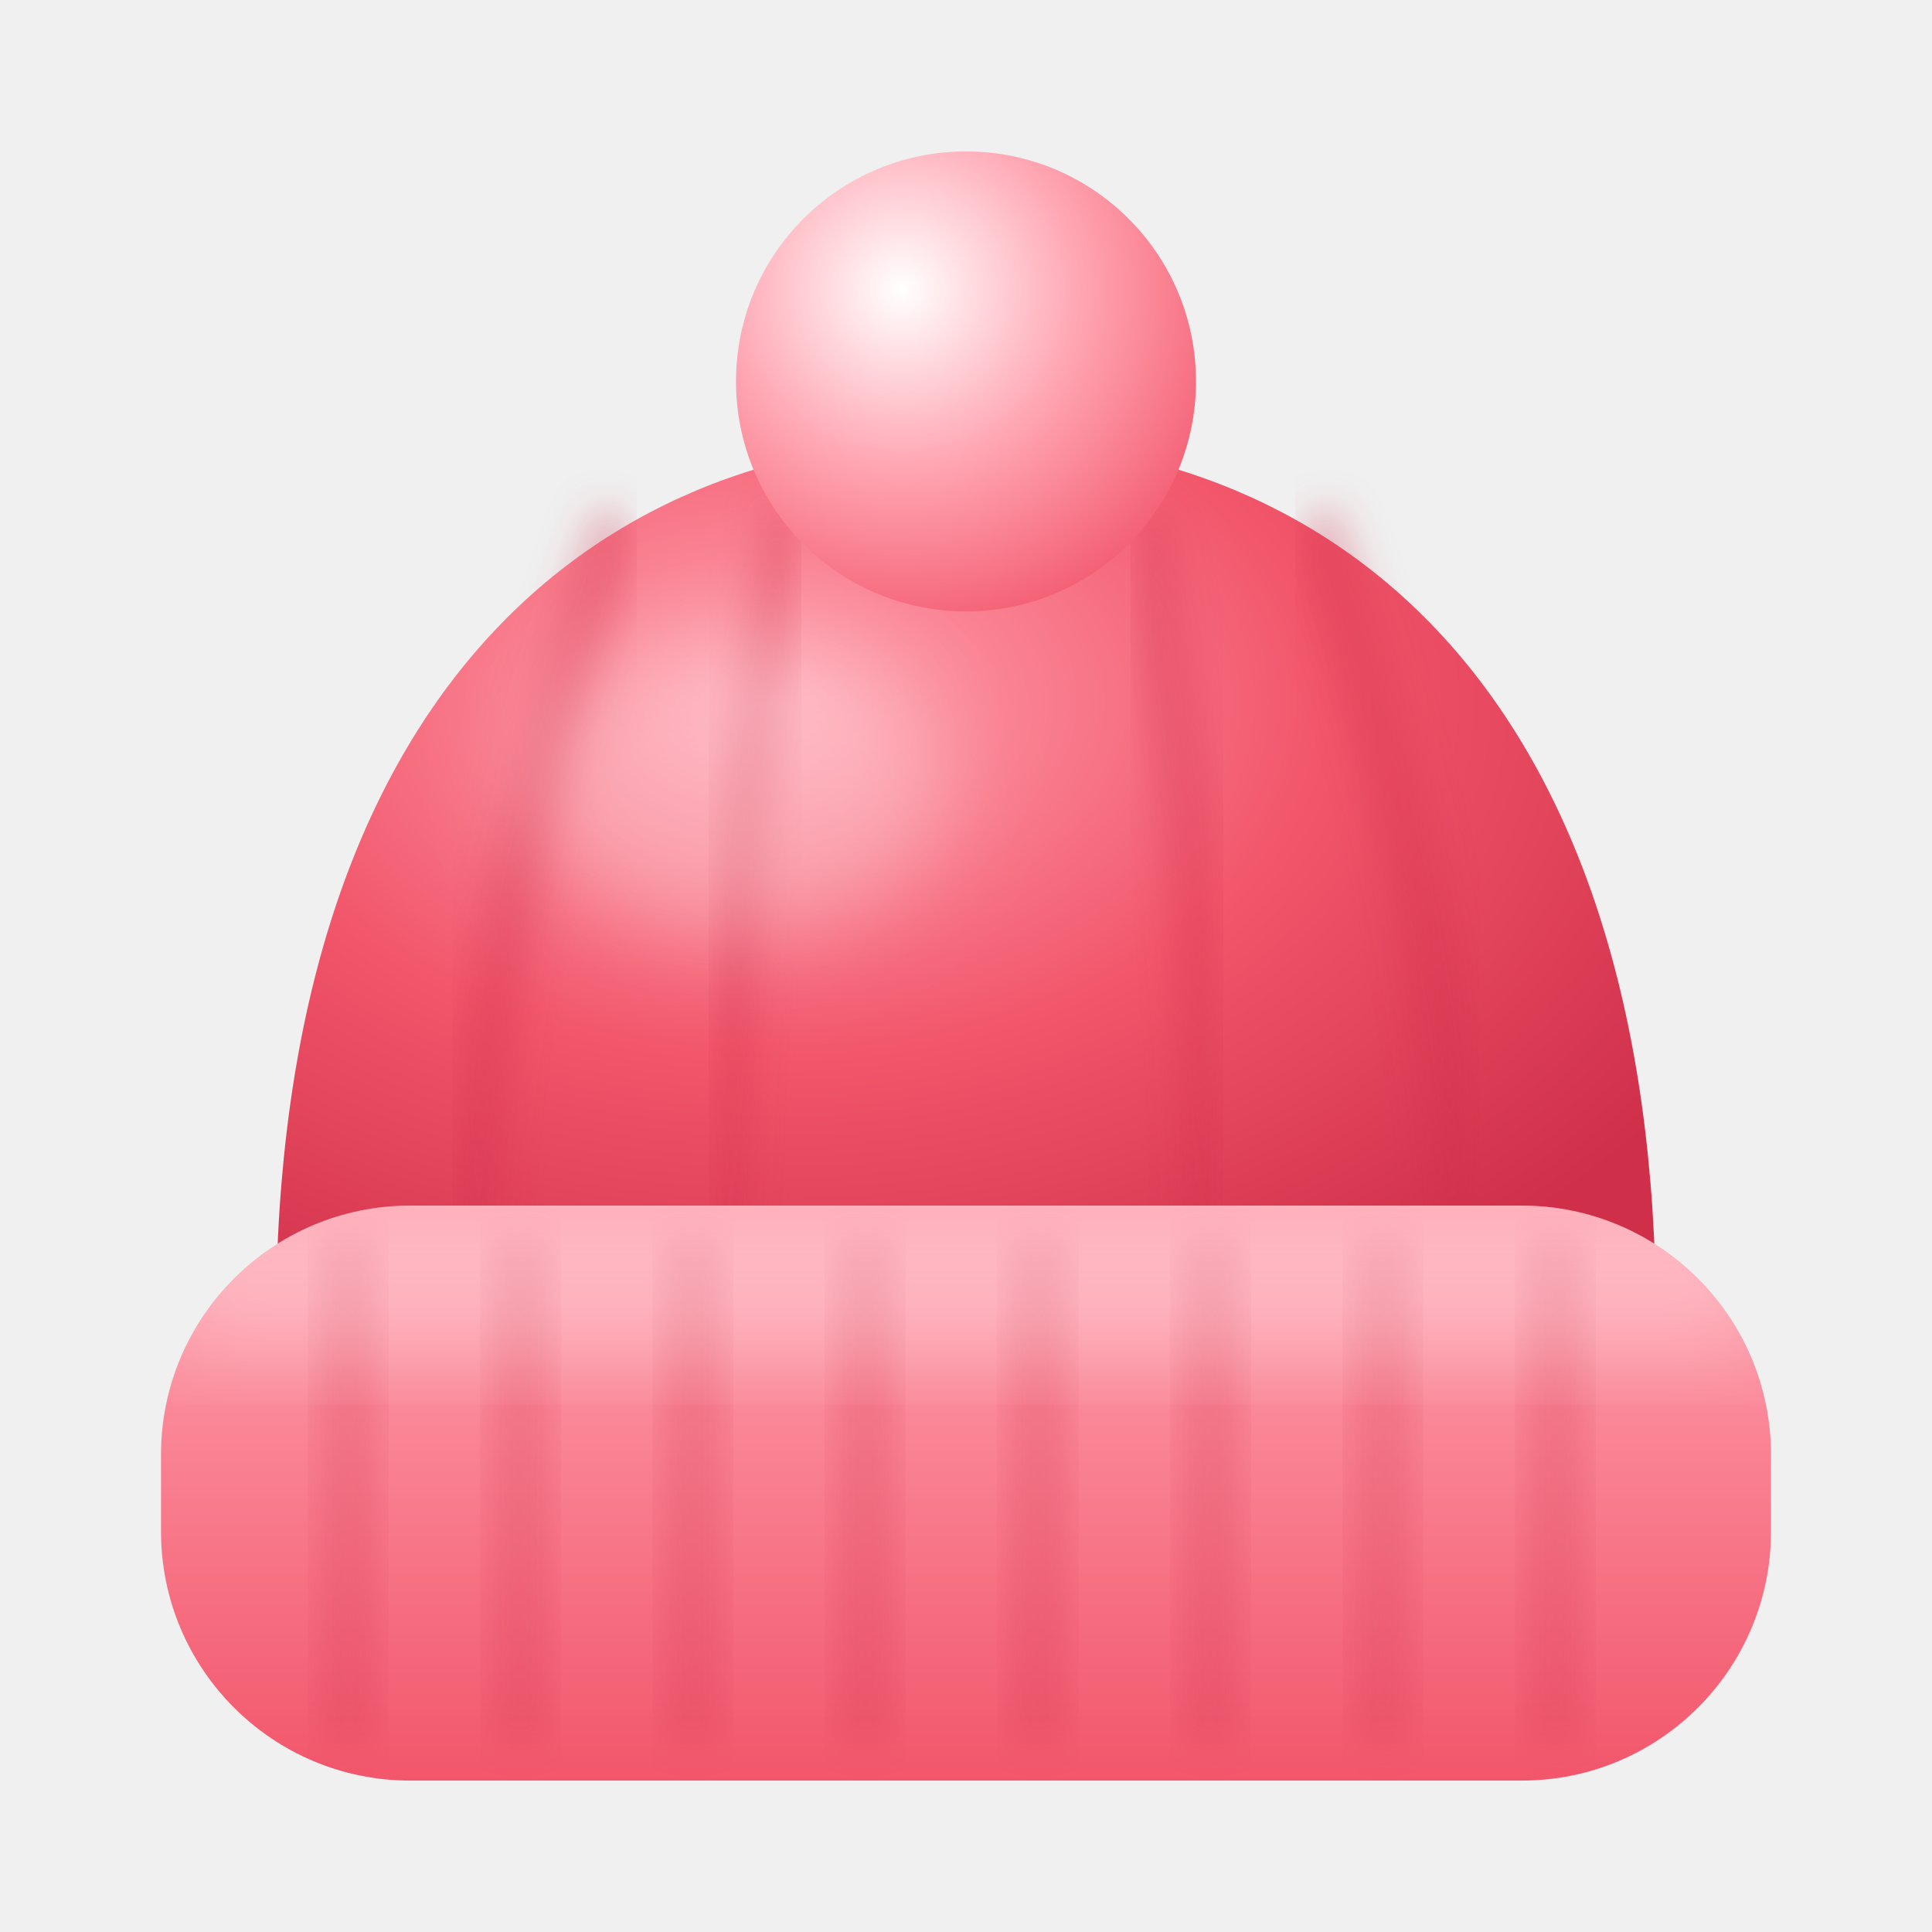
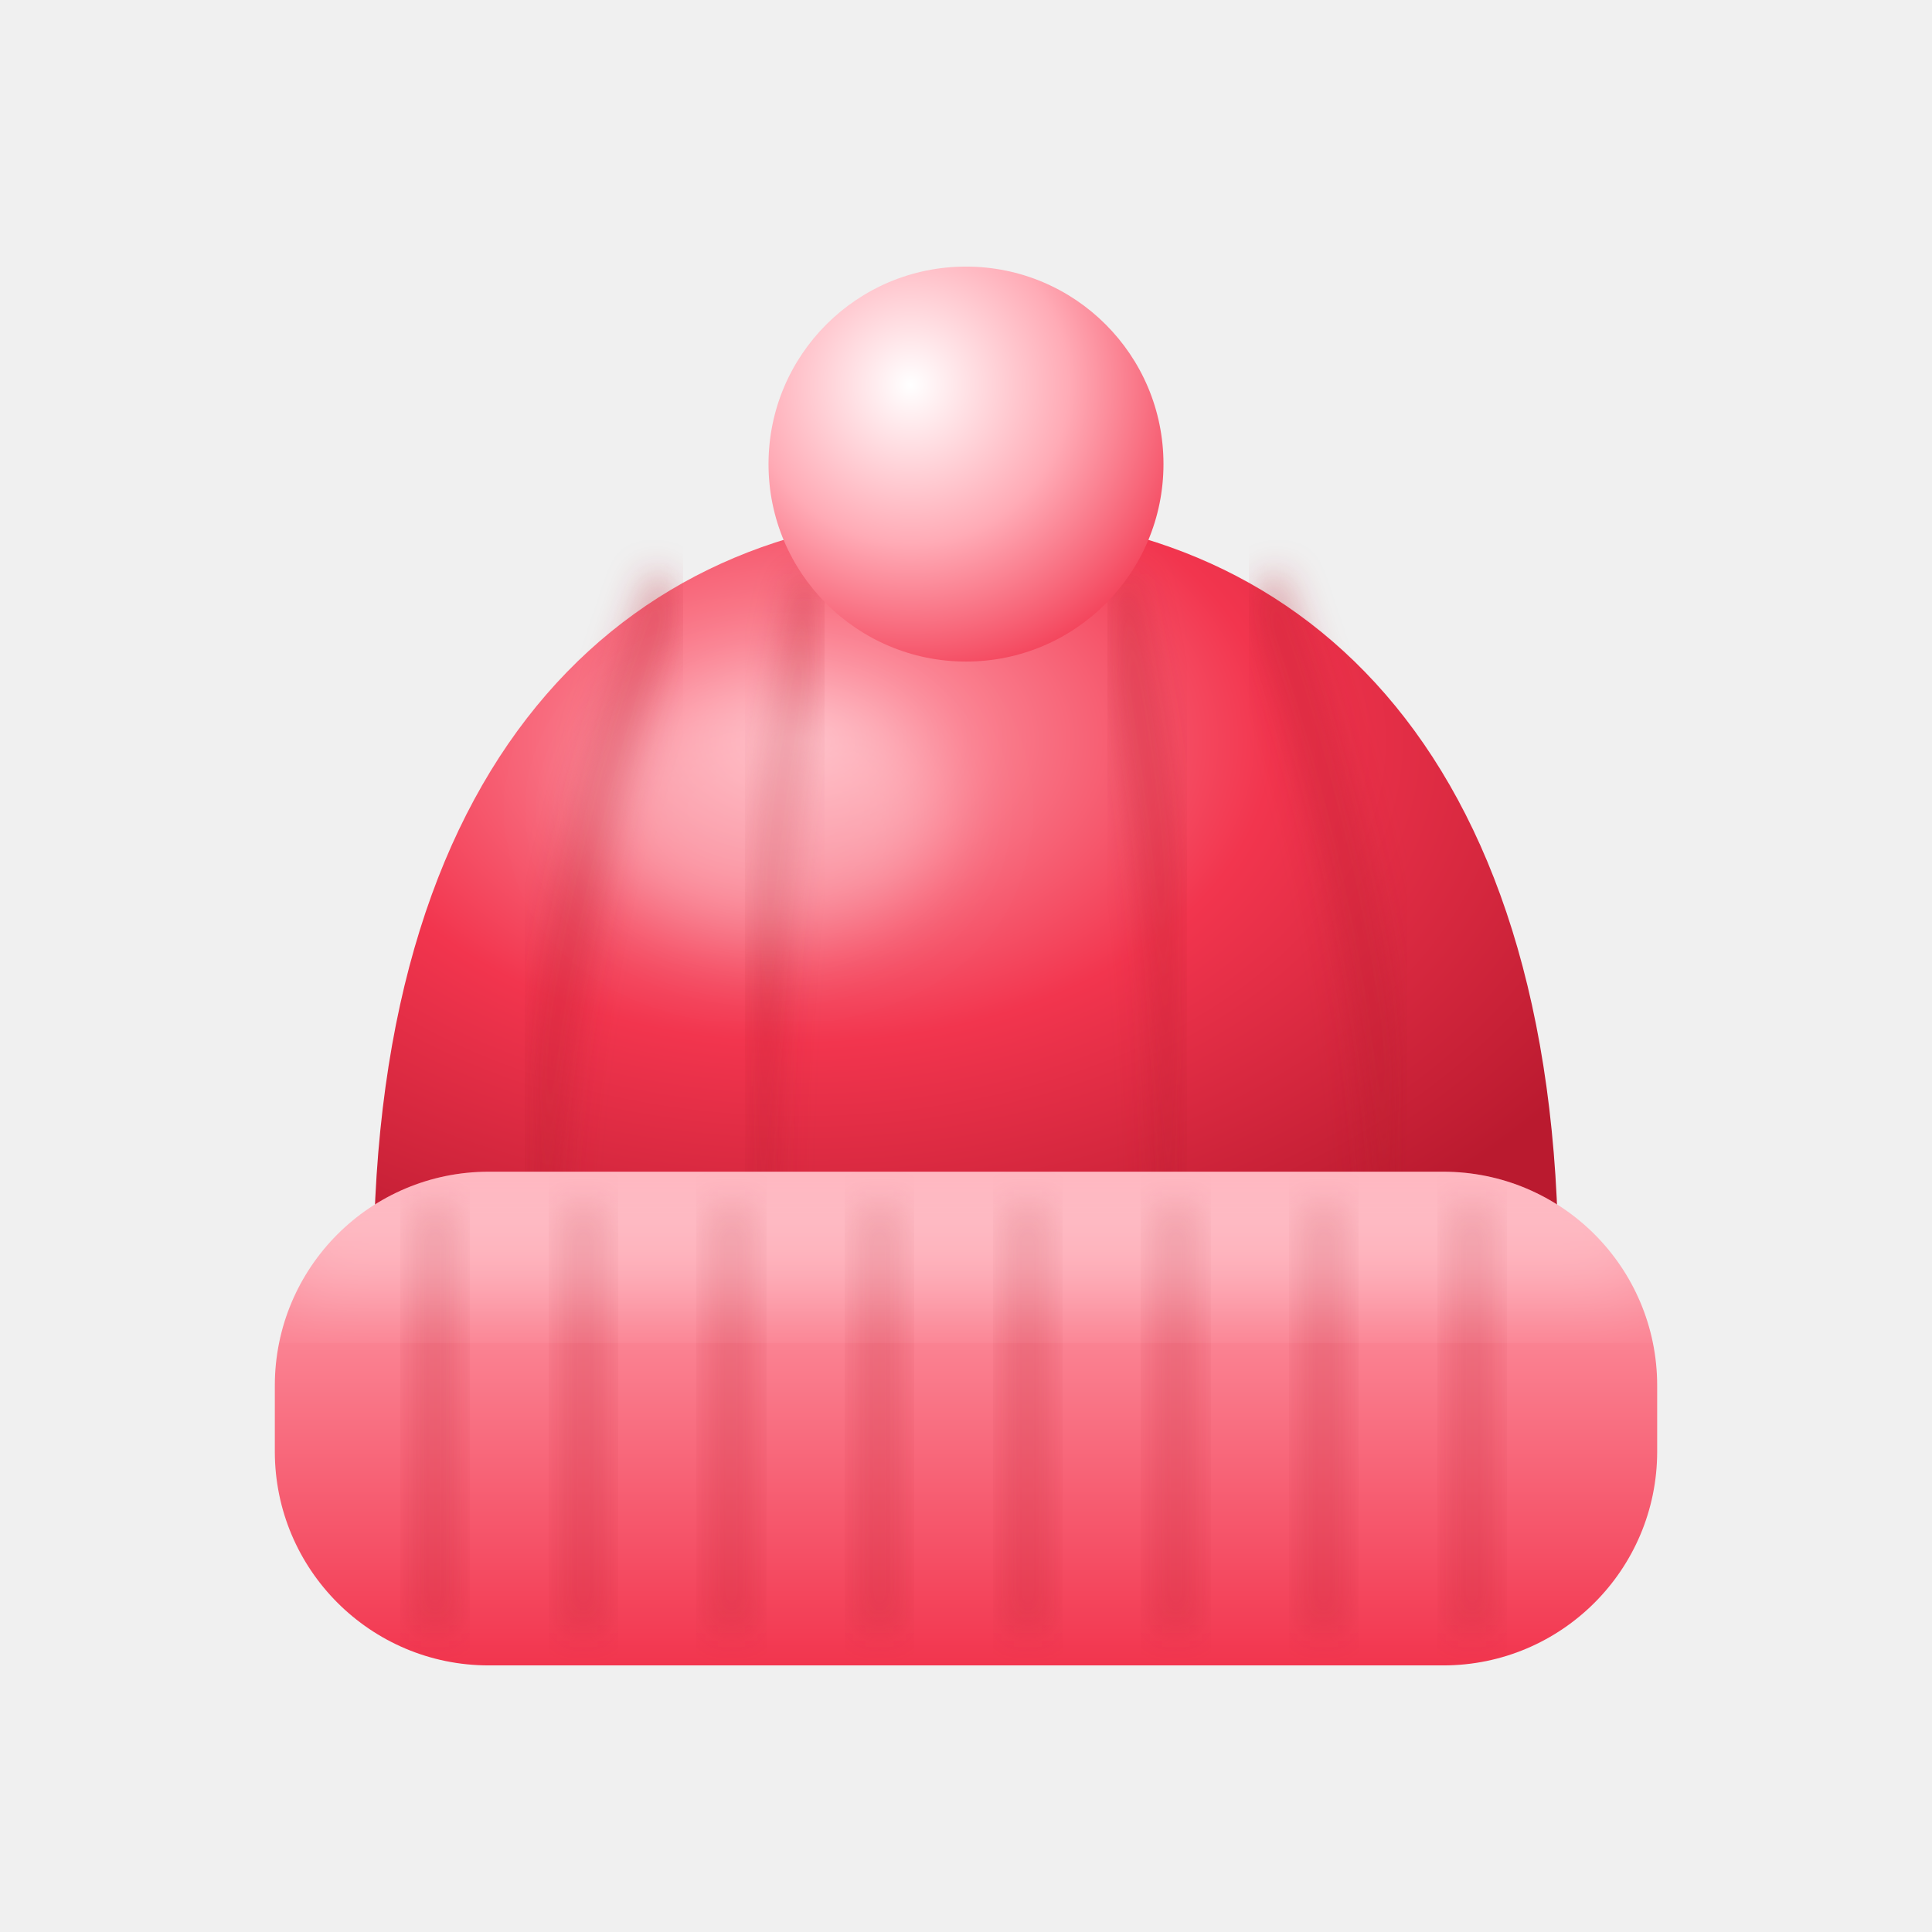
- <svg xmlns="http://www.w3.org/2000/svg" viewBox="-0.4 -2.9 100.8 100.8">
+ <svg xmlns="http://www.w3.org/2000/svg" viewBox="-8.7 -11.2 117.4 117.4">
  <defs>
    <filter id="s" x="-10%" y="-10%" width="120%" height="120%">
      <feGaussianBlur stdDeviation="1" />
    </filter>
    <filter id="w" x="-30%" y="-30%" width="160%" height="160%">
      <feGaussianBlur stdDeviation="2.4" />
    </filter>
    <radialGradient id="d" cx=".36" cy=".3" r=".8">
-       <stop offset="0" stop-color="#FFA3B0" />
-       <stop offset=".5" stop-color="#F2566B" />
-       <stop offset="1" stop-color="#CF2F49" />
+       <stop offset="0" stop-color="#FFABB6" />
+       <stop offset=".5" stop-color="#F2354E" />
+       <stop offset="1" stop-color="#BA1A2F" />
    </radialGradient>
    <linearGradient id="c" x1="0" y1="0" x2="0" y2="1">
-       <stop offset="0" stop-color="#FFA3B0" />
-       <stop offset="1" stop-color="#F2566B" />
+       <stop offset="0" stop-color="#FFABB6" />
+       <stop offset="1" stop-color="#F2354E" />
    </linearGradient>
    <radialGradient id="p" cx=".36" cy=".3" r=".8">
      <stop offset="0" stop-color="#FFFFFF" />
-       <stop offset=".5" stop-color="#FFA3B0" />
-       <stop offset="1" stop-color="#F2566B" />
+       <stop offset=".5" stop-color="#FFABB6" />
+       <stop offset="1" stop-color="#F2354E" />
    </radialGradient>
    <clipPath id="k">
      <rect x="8" y="60" width="84" height="30" rx="13" />
    </clipPath>
  </defs>
  <path d="M14 66 C14 34 30 20 50 20 C70 20 86 34 86 66 Z" fill="url(#d)" />
-   <path d="M32 24 C27 38 24 52 24 66" fill="none" stroke="#CF2F49" stroke-width="3" opacity=".3" filter="url(#s)" />
-   <path d="M41 24 C38 38 37 52 37 66" fill="none" stroke="#CF2F49" stroke-width="3" opacity=".3" filter="url(#s)" />
-   <path d="M50 24 C50 38 50 52 50 66" fill="none" stroke="#CF2F49" stroke-width="3" opacity=".3" filter="url(#s)" />
-   <path d="M59 24 C62 38 63 52 63 66" fill="none" stroke="#CF2F49" stroke-width="3" opacity=".3" filter="url(#s)" />
-   <path d="M68 24 C73 38 76 52 76 66" fill="none" stroke="#CF2F49" stroke-width="3" opacity=".3" filter="url(#s)" />
+   <path d="M32 24 C27 38 24 52 24 66" fill="none" stroke="#BA1A2F" stroke-width="3" opacity=".3" filter="url(#s)" />
+   <path d="M41 24 C38 38 37 52 37 66" fill="none" stroke="#BA1A2F" stroke-width="3" opacity=".3" filter="url(#s)" />
+   <path d="M50 24 C50 38 50 52 50 66" fill="none" stroke="#BA1A2F" stroke-width="3" opacity=".3" filter="url(#s)" />
+   <path d="M59 24 C62 38 63 52 63 66" fill="none" stroke="#BA1A2F" stroke-width="3" opacity=".3" filter="url(#s)" />
+   <path d="M68 24 C73 38 76 52 76 66" fill="none" stroke="#BA1A2F" stroke-width="3" opacity=".3" filter="url(#s)" />
  <ellipse cx="38" cy="38" rx="11" ry="8" fill="#FFFFFF" opacity=".28" filter="url(#w)" />
  <circle cx="50" cy="17" r="12" fill="url(#p)" />
  <rect x="8" y="60" width="84" height="30" rx="13" fill="url(#c)" />
  <g clip-path="url(#k)">
-     <rect x="16" y="62" width="3.5" height="26" fill="#CF2F49" opacity=".22" filter="url(#s)" />
-     <rect x="25" y="62" width="3.5" height="26" fill="#CF2F49" opacity=".22" filter="url(#s)" />
-     <rect x="34" y="62" width="3.5" height="26" fill="#CF2F49" opacity=".22" filter="url(#s)" />
-     <rect x="43" y="62" width="3.5" height="26" fill="#CF2F49" opacity=".22" filter="url(#s)" />
-     <rect x="52" y="62" width="3.5" height="26" fill="#CF2F49" opacity=".22" filter="url(#s)" />
-     <rect x="61" y="62" width="3.5" height="26" fill="#CF2F49" opacity=".22" filter="url(#s)" />
-     <rect x="70" y="62" width="3.5" height="26" fill="#CF2F49" opacity=".22" filter="url(#s)" />
-     <rect x="79" y="62" width="3.5" height="26" fill="#CF2F49" opacity=".22" filter="url(#s)" />
+     <rect x="16" y="62" width="3.5" height="26" fill="#BA1A2F" opacity=".22" filter="url(#s)" />
+     <rect x="25" y="62" width="3.5" height="26" fill="#BA1A2F" opacity=".22" filter="url(#s)" />
+     <rect x="34" y="62" width="3.5" height="26" fill="#BA1A2F" opacity=".22" filter="url(#s)" />
+     <rect x="43" y="62" width="3.5" height="26" fill="#BA1A2F" opacity=".22" filter="url(#s)" />
+     <rect x="52" y="62" width="3.5" height="26" fill="#BA1A2F" opacity=".22" filter="url(#s)" />
+     <rect x="61" y="62" width="3.5" height="26" fill="#BA1A2F" opacity=".22" filter="url(#s)" />
+     <rect x="70" y="62" width="3.5" height="26" fill="#BA1A2F" opacity=".22" filter="url(#s)" />
+     <rect x="79" y="62" width="3.5" height="26" fill="#BA1A2F" opacity=".22" filter="url(#s)" />
    <rect x="8" y="60" width="84" height="8" fill="#FFFFFF" opacity=".3" filter="url(#w)" />
  </g>
</svg>
